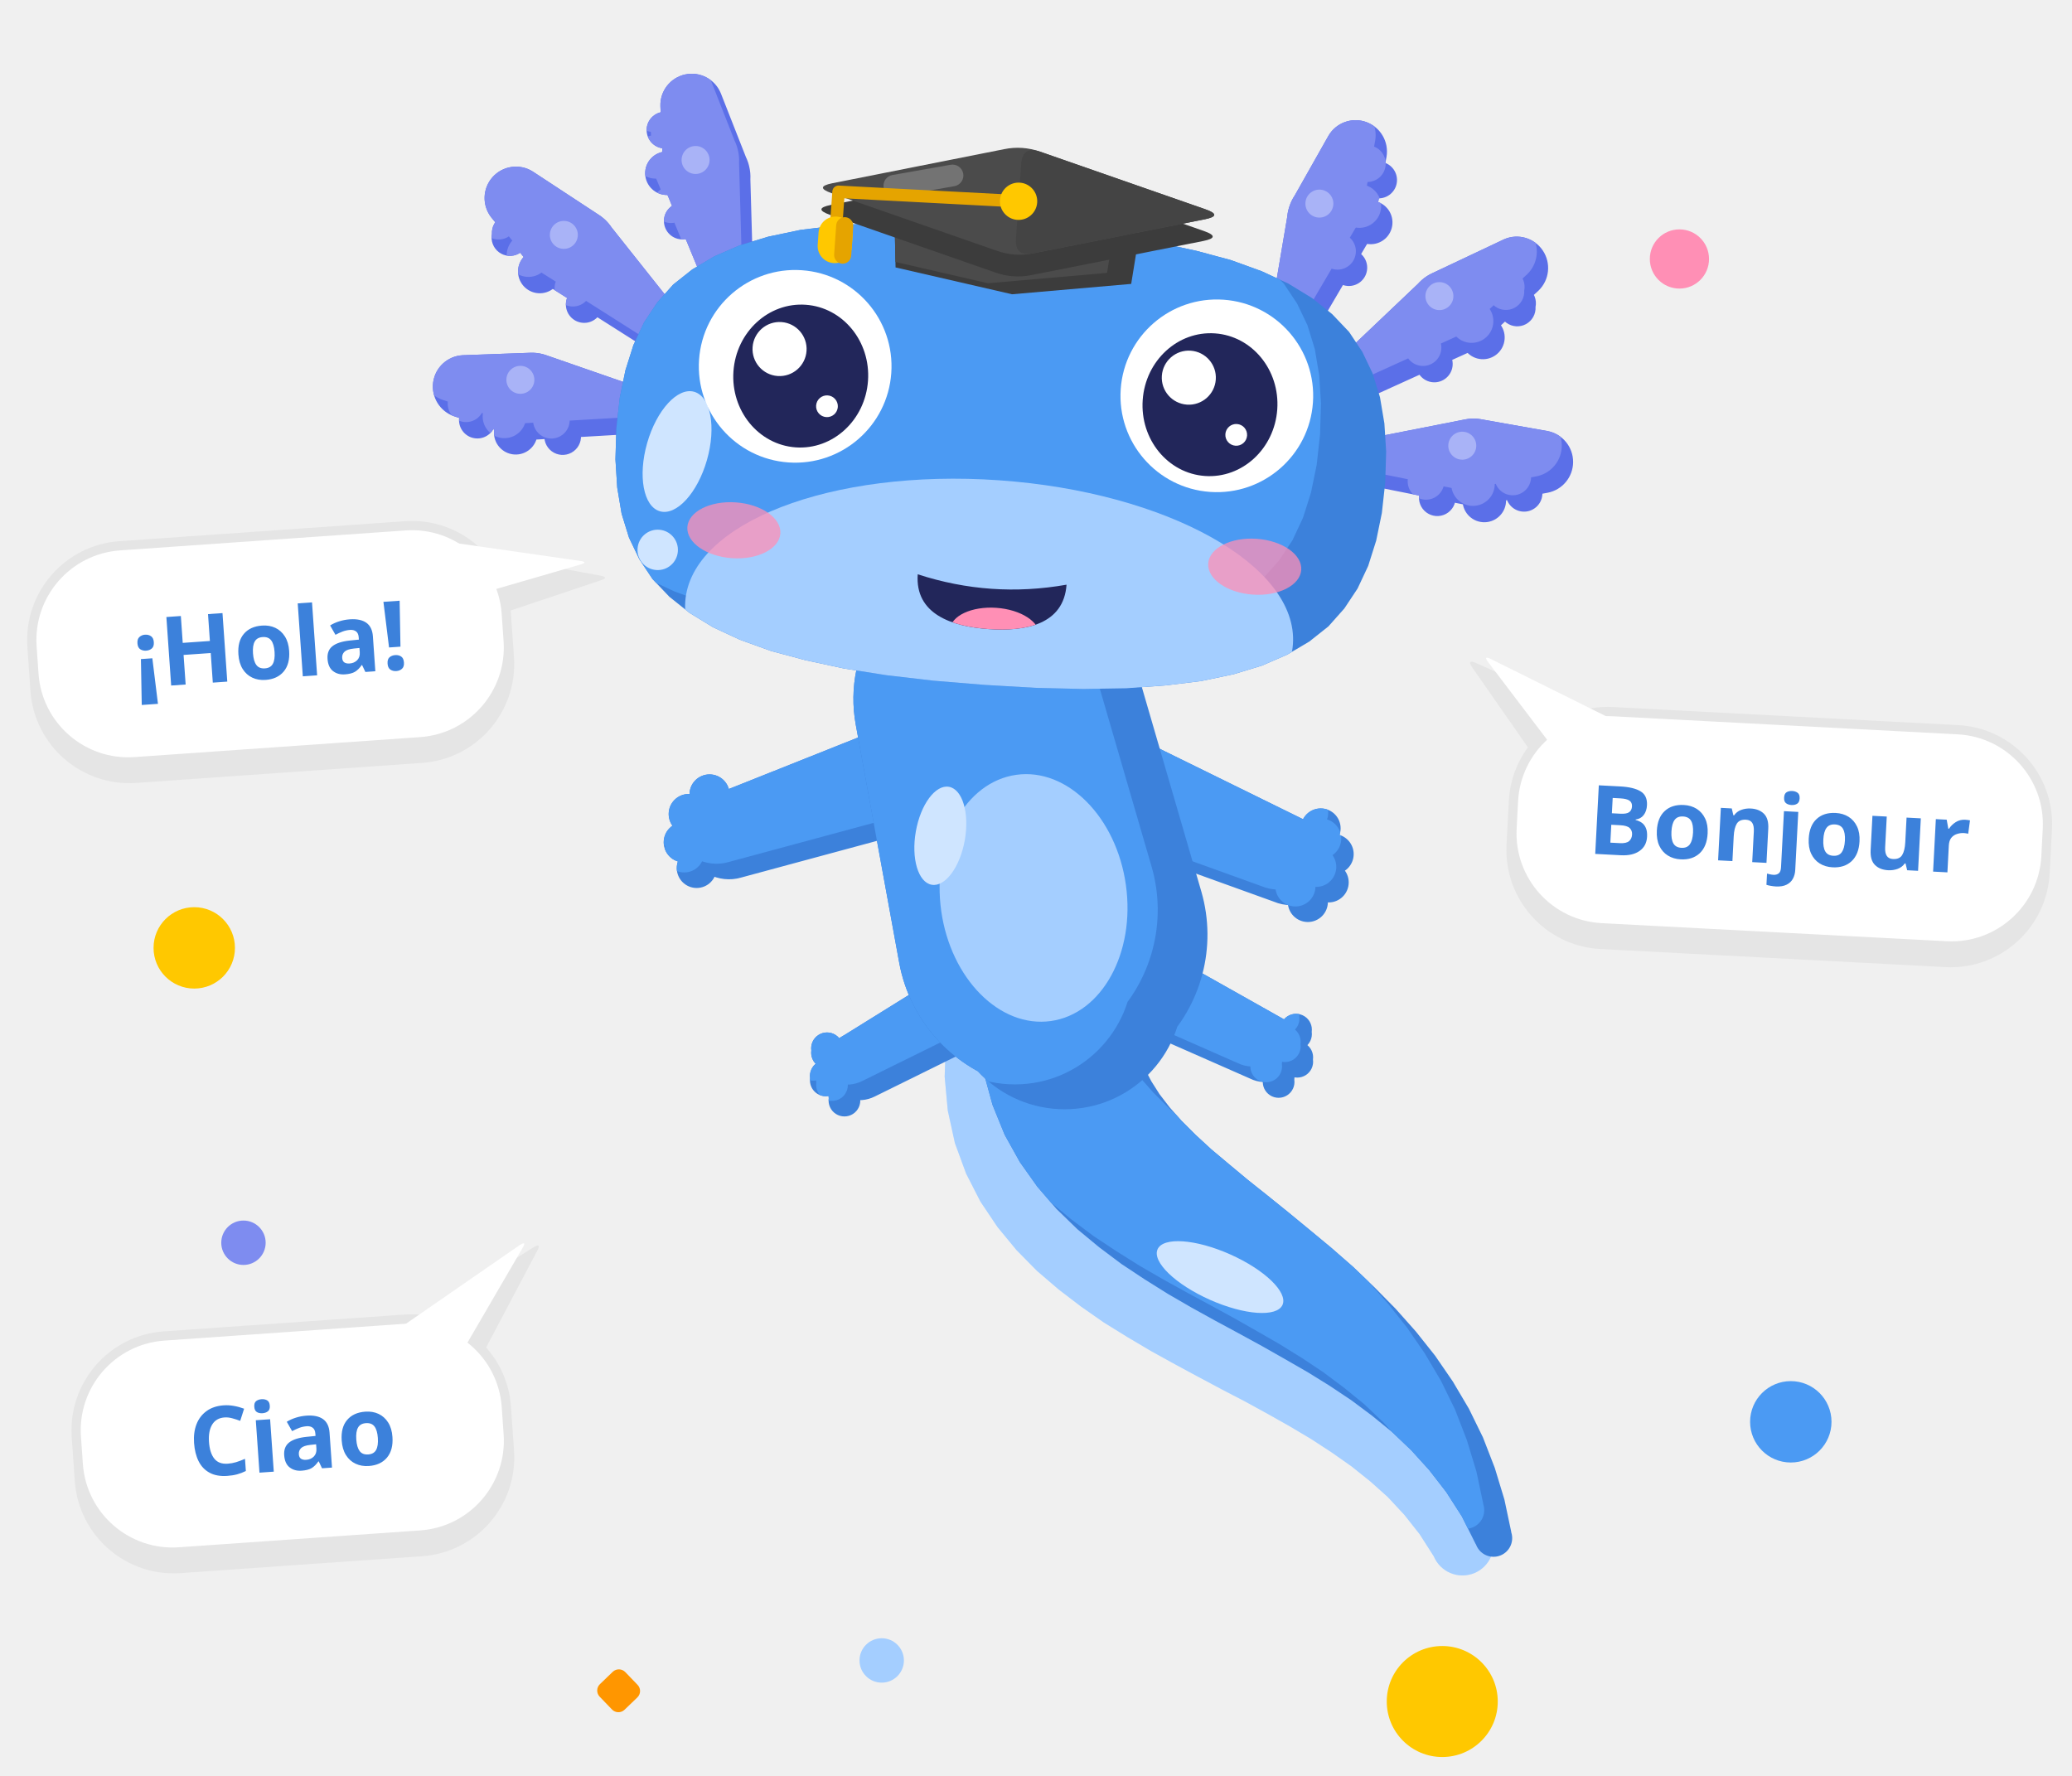
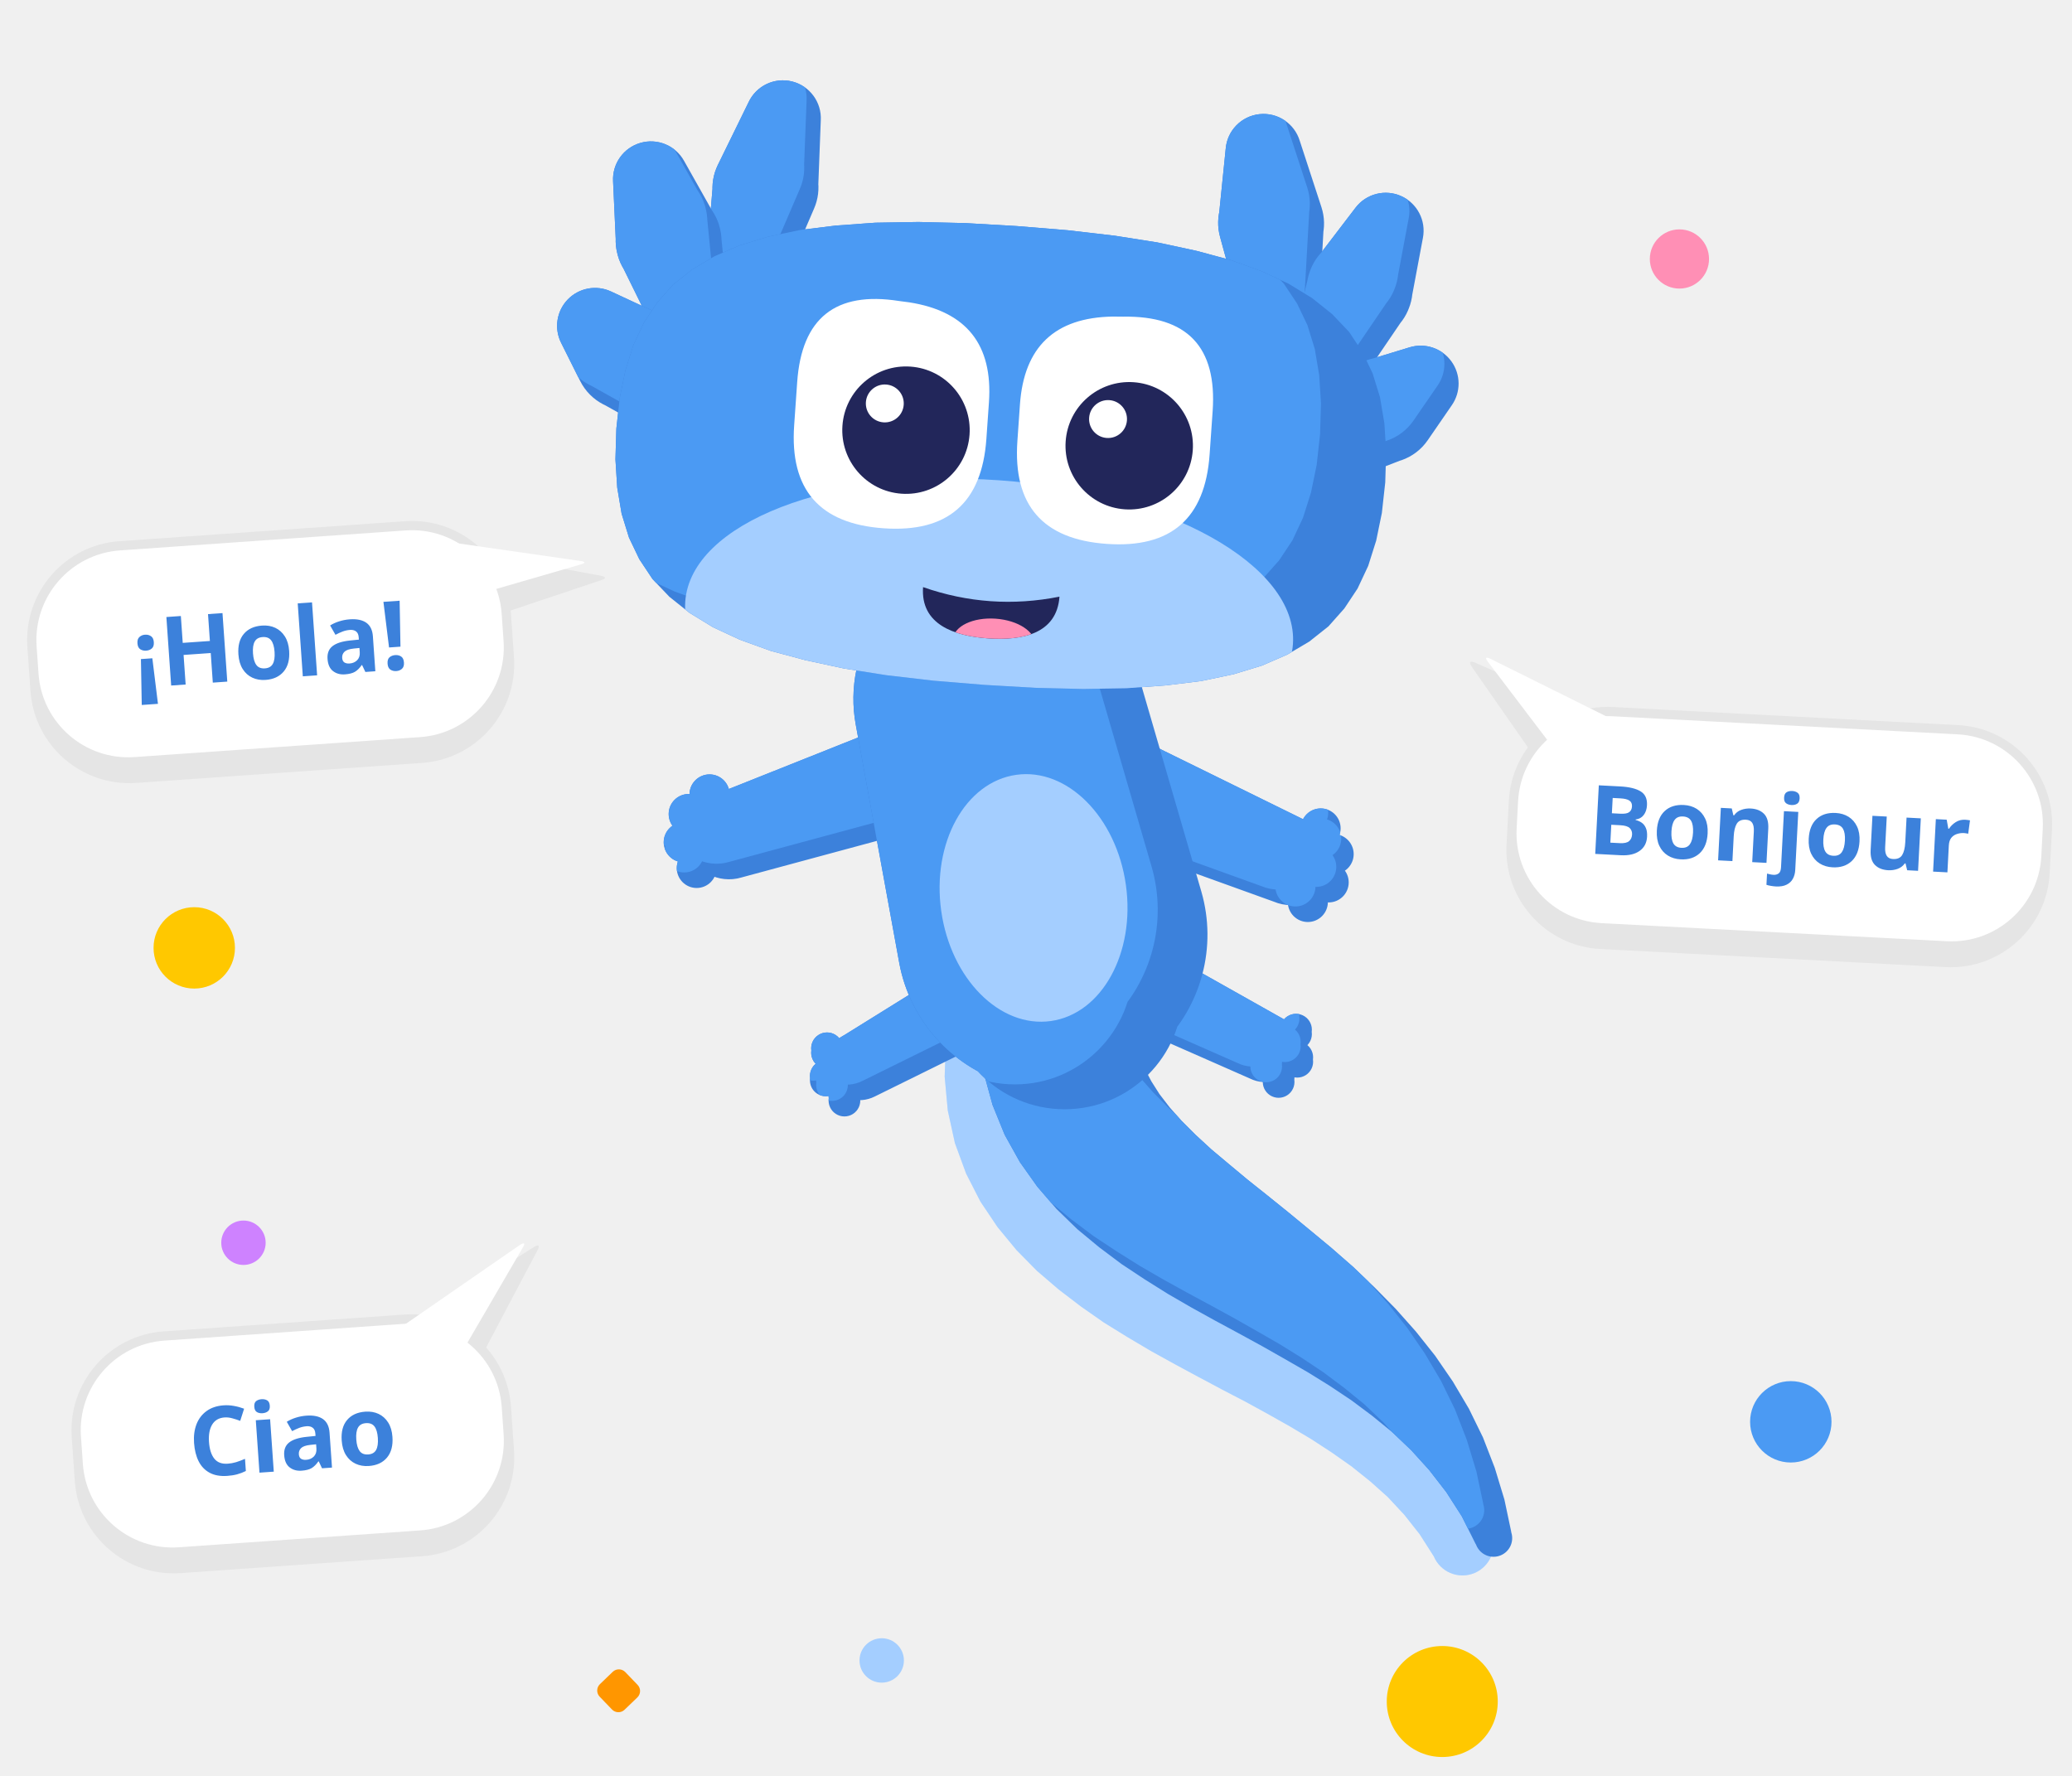
<svg xmlns="http://www.w3.org/2000/svg" viewBox="0 0 560 480" width="560" height="480">
  <g transform="translate(81.1 15.9) scale(0.84)">
    <clipPath id="ma1">
      <path d="M209.3 306.3L207.8 316.2L207.4 327.5L208.4 338.4L210.7 348.9L214.3 358.7L218.9 367.7L224.4 375.9L230.5 383.3L237.1 390L244.1 396L251.3 401.5L258.6 406.6L266.2 411.3L273.8 415.8L281.4 420L289 424.1L296.5 428.1L304 432L311.3 436L318.4 440L325.3 444.1L331.9 448.4L338.3 452.9L344.3 457.7L350 462.8L355.3 468.5L360.2 474.7L364.8 481.9L383.2 474.1L380.7 464.8L377.1 455.4L372.8 446.5L367.8 437.9L362.3 429.9L356.2 422.2L349.8 415L343.1 408.1L336.1 401.7L329.1 395.5L322.1 389.7L315.1 384.1L308.3 378.8L301.7 373.7L295.5 368.8L289.7 364.1L284.3 359.6L279.5 355.2L275.3 351L271.7 347.1L268.8 343.3L266.5 339.7L264.7 336.4L263.4 333L262.4 329.4L261.9 325.4L261.9 320.8L262.7 313.7ZM384 478A10 10 0 1 0 364 478A10 10 0 1 0 384 478Z" />
    </clipPath>
    <g clip-path="url(#ma1)">
      <rect x="205.4" y="304.3" width="180.6" height="185.7" fill="#CFE5FF" />
      <path d="M209.3 306.3L207.8 316.2L207.4 327.5L208.4 338.4L210.7 348.9L214.3 358.7L218.9 367.7L224.4 375.9L230.5 383.3L237.1 390L244.1 396L251.3 401.5L258.6 406.6L266.2 411.3L273.8 415.8L281.4 420L289 424.1L296.5 428.1L304 432L311.3 436L318.4 440L325.3 444.1L331.9 448.4L338.3 452.9L344.3 457.7L350 462.8L355.3 468.5L360.2 474.7L364.8 481.9L383.2 474.1L380.7 464.8L377.1 455.4L372.8 446.5L367.8 437.9L362.3 429.9L356.2 422.2L349.8 415L343.1 408.1L336.1 401.7L329.1 395.5L322.1 389.7L315.1 384.1L308.3 378.8L301.7 373.7L295.5 368.8L289.7 364.1L284.3 359.6L279.5 355.2L275.3 351L271.7 347.1L268.8 343.3L266.5 339.7L264.7 336.4L263.4 333L262.4 329.4L261.9 325.4L261.9 320.8L262.7 313.7ZM384 478A10 10 0 1 0 364 478A10 10 0 1 0 384 478Z" fill="#A4CEFF" transform="translate(0 0)" />
    </g>
    <clipPath id="ma2">
      <path d="M219.1 293.9L218.2 304.3L218.5 315.6L220 326.4L222.8 336.6L226.7 346.2L231.6 355L237.2 362.9L243.4 370.1L250.1 376.6L257.1 382.4L264.3 387.8L271.7 392.7L279.2 397.4L286.8 401.8L294.4 406L302 410.1L309.5 414.2L316.9 418.4L324.2 422.6L331.3 427L338.2 431.6L344.9 436.6L351.4 441.9L357.5 447.7L363.3 454.1L368.8 461.2L373.8 469L378.3 478L389.7 474L387.5 463.6L384.4 453.4L380.6 443.6L376.1 434.4L370.9 425.6L365.2 417.3L359 409.5L352.5 402.2L345.7 395.3L338.8 388.7L331.7 382.5L324.7 376.7L317.9 371.1L311.2 365.7L304.8 360.6L298.8 355.6L293.2 350.9L288.1 346.2L283.6 341.7L279.8 337.4L276.5 333.1L273.9 329L271.8 325L270.2 320.9L269.1 316.4L268.4 311.5L268.2 305.9L268.9 298.1ZM390 476A6 6 0 1 0 378 476A6 6 0 1 0 390 476Z" />
    </clipPath>
    <g clip-path="url(#ma2)">
      <rect x="216.2" y="291.9" width="175.8" height="192.1" fill="#3C81DB" />
      <path d="M219.1 293.9L218.2 304.3L218.5 315.6L220 326.4L222.8 336.6L226.7 346.2L231.6 355L237.2 362.9L243.4 370.1L250.1 376.6L257.1 382.4L264.3 387.8L271.7 392.7L279.2 397.4L286.8 401.8L294.4 406L302 410.1L309.5 414.2L316.9 418.4L324.2 422.6L331.3 427L338.2 431.6L344.9 436.6L351.4 441.9L357.5 447.7L363.3 454.1L368.8 461.2L373.8 469L378.3 478L389.7 474L387.5 463.6L384.4 453.4L380.6 443.6L376.1 434.4L370.9 425.6L365.2 417.3L359 409.5L352.5 402.2L345.7 395.3L338.8 388.7L331.7 382.5L324.7 376.7L317.9 371.1L311.2 365.7L304.8 360.6L298.8 355.6L293.2 350.9L288.1 346.2L283.6 341.7L279.8 337.4L276.5 333.1L273.9 329L271.8 325L270.2 320.9L269.1 316.4L268.4 311.5L268.2 305.9L268.9 298.1ZM390 476A6 6 0 1 0 378 476A6 6 0 1 0 390 476Z" fill="#4B9AF3" transform="translate(-9 -9)" />
-       <ellipse cx="296" cy="392" rx="22" ry="8" fill="#CFE5FF" transform="rotate(24 296 392)" />
    </g>
    <clipPath id="ma3">
      <path d="M174.2 314.7A11 11 0 0 0 184.9 333.9L221.8 315.7A13 13 0 1 0 209.1 293ZM191 324A11 11 0 1 0 169 324A11 11 0 1 0 191 324ZM180.2 334.5A5.1 5.1 0 1 0 170.1 334.5A5.1 5.1 0 1 0 180.2 334.5ZM174.2 328A5.1 5.1 0 1 0 164.1 328A5.1 5.1 0 1 0 174.2 328ZM174.6 319.1A5.1 5.1 0 1 0 164.5 319.1A5.1 5.1 0 1 0 174.6 319.1Z" />
    </clipPath>
    <g clip-path="url(#ma3)">
      <rect x="162.1" y="289.1" width="68.8" height="52.2" fill="#3C81DB" />
      <path d="M174.2 314.7A11 11 0 0 0 184.9 333.9L221.8 315.7A13 13 0 1 0 209.1 293ZM191 324A11 11 0 1 0 169 324A11 11 0 1 0 191 324ZM180.2 334.5A5.1 5.1 0 1 0 170.1 334.5A5.1 5.1 0 1 0 180.2 334.5ZM174.2 328A5.1 5.1 0 1 0 164.1 328A5.1 5.1 0 1 0 174.2 328ZM174.6 319.1A5.1 5.1 0 1 0 164.5 319.1A5.1 5.1 0 1 0 174.6 319.1Z" fill="#4B9AF3" transform="translate(-4 -5)" />
    </g>
    <clipPath id="ma4">
      <path d="M305.6 328.1A11 11 0 0 0 315.4 308.4L280.4 288.7A13 13 0 1 0 268.8 311.9ZM321 318A11 11 0 1 0 299 318A11 11 0 1 0 321 318ZM325.5 313.1A5.1 5.1 0 1 0 315.4 313.1A5.1 5.1 0 1 0 325.5 313.1ZM325.9 322A5.1 5.1 0 1 0 315.8 322A5.1 5.1 0 1 0 325.9 322ZM319.9 328.5A5.1 5.1 0 1 0 309.8 328.5A5.1 5.1 0 1 0 319.9 328.5Z" />
    </clipPath>
    <g clip-path="url(#ma4)">
      <rect x="259.1" y="285.1" width="68.8" height="50.2" fill="#3C81DB" />
      <path d="M305.6 328.1A11 11 0 0 0 315.4 308.4L280.4 288.7A13 13 0 1 0 268.8 311.9ZM321 318A11 11 0 1 0 299 318A11 11 0 1 0 321 318ZM325.5 313.1A5.1 5.1 0 1 0 315.4 313.1A5.1 5.1 0 1 0 325.5 313.1ZM325.9 322A5.1 5.1 0 1 0 315.8 322A5.1 5.1 0 1 0 325.9 322ZM319.9 328.5A5.1 5.1 0 1 0 309.8 328.5A5.1 5.1 0 1 0 319.9 328.5Z" fill="#4B9AF3" transform="translate(-4 -5)" />
    </g>
    <clipPath id="ma5">
      <path d="M132.8 237A14 14 0 0 0 141.7 263.5L208.7 245.4A18 18 0 1 0 197.3 211.3ZM152 250A14 14 0 1 0 124 250A14 14 0 1 0 152 250ZM134 260.4A6.4 6.4 0 1 0 121.2 260.4A6.4 6.4 0 1 0 134 260.4ZM129.9 252.1A6.4 6.4 0 1 0 117 252.1A6.4 6.4 0 1 0 129.9 252.1ZM131.5 243A6.4 6.4 0 1 0 118.6 243A6.4 6.4 0 1 0 131.5 243ZM138.2 236.7A6.4 6.4 0 1 0 125.3 236.7A6.4 6.4 0 1 0 138.2 236.7Z" />
    </clipPath>
    <g clip-path="url(#ma5)">
      <rect x="115" y="208" width="109" height="60.5" fill="#3C81DB" />
      <path d="M132.8 237A14 14 0 0 0 141.7 263.5L208.7 245.4A18 18 0 1 0 197.3 211.3ZM152 250A14 14 0 1 0 124 250A14 14 0 1 0 152 250ZM134 260.4A6.4 6.4 0 1 0 121.2 260.4A6.4 6.4 0 1 0 134 260.4ZM129.9 252.1A6.4 6.4 0 1 0 117 252.1A6.4 6.4 0 1 0 129.9 252.1ZM131.5 243A6.4 6.4 0 1 0 118.6 243A6.4 6.4 0 1 0 131.5 243ZM138.2 236.7A6.4 6.4 0 1 0 125.3 236.7A6.4 6.4 0 1 0 138.2 236.7Z" fill="#4B9AF3" transform="translate(-4 -5)" />
    </g>
    <clipPath id="ma6">
      <path d="M313.3 271.2A14 14 0 0 0 324.2 245.4L259.9 213.8A18 18 0 1 0 245.9 246.9ZM332 258A14 14 0 1 0 304 258A14 14 0 1 0 332 258ZM334.8 247.6A6.4 6.4 0 1 0 322 247.6A6.4 6.4 0 1 0 334.8 247.6ZM339 255.9A6.4 6.4 0 1 0 326.1 255.9A6.4 6.4 0 1 0 339 255.9ZM337.4 265A6.4 6.4 0 1 0 324.5 265A6.4 6.4 0 1 0 337.4 265ZM330.7 271.3A6.4 6.4 0 1 0 317.8 271.3A6.4 6.4 0 1 0 330.7 271.3Z" />
    </clipPath>
    <g clip-path="url(#ma6)">
      <rect x="232.1" y="210.2" width="108.9" height="69.3" fill="#3C81DB" />
      <path d="M313.3 271.2A14 14 0 0 0 324.2 245.4L259.9 213.8A18 18 0 1 0 245.9 246.9ZM332 258A14 14 0 1 0 304 258A14 14 0 1 0 332 258ZM334.8 247.6A6.4 6.4 0 1 0 322 247.6A6.4 6.4 0 1 0 334.8 247.6ZM339 255.9A6.4 6.4 0 1 0 326.1 255.9A6.4 6.4 0 1 0 339 255.9ZM337.4 265A6.4 6.4 0 1 0 324.5 265A6.4 6.4 0 1 0 337.4 265ZM330.7 271.3A6.4 6.4 0 1 0 317.8 271.3A6.4 6.4 0 1 0 330.7 271.3Z" fill="#4B9AF3" transform="translate(-4 -5)" />
    </g>
    <clipPath id="ma7">
      <path d="M192.8 291A50 50 0 1 0 290 268L268.2 193.1A46 46 0 0 0 178.8 214.3ZM284 300A38 38 0 1 0 208 300A38 38 0 1 0 284 300Z" />
    </clipPath>
    <g clip-path="url(#ma7)">
      <rect x="176.3" y="158.1" width="117.6" height="181.9" fill="#3C81DB" />
      <path d="M192.8 291A50 50 0 1 0 290 268L268.2 193.1A46 46 0 0 0 178.8 214.3ZM284 300A38 38 0 1 0 208 300A38 38 0 1 0 284 300Z" fill="#4B9AF3" transform="translate(-16 -8)" />
      <ellipse cx="236" cy="270" rx="30" ry="40" fill="#A4CEFF" transform="rotate(-8 236 270)" />
-       <ellipse cx="206" cy="250" rx="8" ry="16" fill="#CFE5FF" transform="rotate(10 206 250)" />
    </g>
    <g transform="rotate(4 228 206)">
      <clipPath id="ma8">
-         <path d="M133.3 43.7A14 14 0 1 0 106.9 51.3L123.7 85.1A7 7 0 0 0 137 81.3ZM122 18A10.1 10.1 0 0 0 102.9 23.5L105.5 46.6A14 14 0 1 0 132 39ZM118.4 59.9A5.9 5.9 0 1 0 106.6 59.9A5.9 5.9 0 1 0 118.4 59.9ZM113.5 44.9A7 7 0 1 0 99.5 44.9A7 7 0 1 0 113.5 44.9ZM110.8 31.1A5.9 5.9 0 1 0 99 31.1A5.9 5.9 0 1 0 110.8 31.1Z" />
+         <path d="M154.5 53A17 17 0 1 0 121.5 47.2L121 83.9A11 11 0 0 0 142.4 87.6ZM154.7 24.5A12.2 12.2 0 0 0 131.1 20.3L122.7 41A17 17 0 1 0 155.4 46.8Z" />
      </clipPath>
      <g clip-path="url(#ma8)">
-         <rect x="97" y="10.3" width="41.9" height="80.7" fill="#5B6FE8" />
-         <path d="M133.3 43.7A14 14 0 1 0 106.9 51.3L123.7 85.1A7 7 0 0 0 137 81.3ZM122 18A10.1 10.1 0 0 0 102.9 23.5L105.5 46.6A14 14 0 1 0 132 39ZM118.4 59.9A5.9 5.9 0 1 0 106.6 59.9A5.9 5.9 0 1 0 118.4 59.9ZM113.5 44.9A7 7 0 1 0 99.5 44.9A7 7 0 1 0 113.5 44.9ZM110.8 31.1A5.9 5.9 0 1 0 99 31.1A5.9 5.9 0 1 0 110.8 31.1Z" fill="#7E8CF0" transform="translate(-4 -5)" />
-         <circle cx="115.4" cy="40" r="4.5" fill="#A9B3F7" />
+         <rect x="119" y="10.7" width="38.5" height="86.2" fill="#3C81DB" />
+         <path d="M154.5 53A17 17 0 1 0 121.5 47.2L121 83.9A11 11 0 0 0 142.4 87.6ZM154.7 24.5A12.2 12.2 0 0 0 131.1 20.3L122.7 41A17 17 0 1 0 155.4 46.8Z" fill="#4B9AF3" transform="translate(-5 -6)" />
      </g>
      <clipPath id="ma9">
-         <path d="M89.1 62.6A14 14 0 1 0 72.1 84.4L108.7 104.2A7 7 0 0 0 117.2 93.3ZM63.3 47.3A10.1 10.1 0 0 0 51.1 63L68.6 81.6A14 14 0 1 0 85.6 59.8ZM88.8 88.9A5.9 5.9 0 1 0 77 88.9A5.9 5.9 0 1 0 88.8 88.9ZM74.9 79.3A7 7 0 1 0 60.9 79.3A7 7 0 1 0 74.9 79.3ZM63.4 68.3A5.9 5.9 0 1 0 51.7 68.3A5.9 5.9 0 1 0 63.4 68.3Z" />
+         <path d="M125.3 63.7A17 17 0 1 0 93.9 75.1L110.5 103.6A11 11 0 0 0 130.8 96.2ZM111.7 40.5A12.2 12.2 0 0 0 89.4 48.7L91.7 68.5A17 17 0 1 0 122.7 57.2Z" />
      </clipPath>
      <g clip-path="url(#ma9)">
-         <rect x="46.4" y="44.1" width="74.6" height="62.9" fill="#5B6FE8" />
-         <path d="M89.1 62.6A14 14 0 1 0 72.1 84.4L108.7 104.2A7 7 0 0 0 117.2 93.3ZM63.3 47.3A10.1 10.1 0 0 0 51.1 63L68.6 81.6A14 14 0 1 0 85.6 59.8ZM88.8 88.9A5.9 5.9 0 1 0 77 88.9A5.9 5.9 0 1 0 88.8 88.9ZM74.9 79.3A7 7 0 1 0 60.9 79.3A7 7 0 1 0 74.9 79.3ZM63.4 68.3A5.9 5.9 0 1 0 51.7 68.3A5.9 5.9 0 1 0 63.4 68.3Z" fill="#7E8CF0" transform="translate(-4 -5)" />
-         <circle cx="74.8" cy="67" r="4.5" fill="#A9B3F7" />
+         <rect x="87.4" y="33.1" width="45.6" height="77.9" fill="#3C81DB" />
+         <path d="M125.3 63.7A17 17 0 1 0 93.9 75.1L110.5 103.6A11 11 0 0 0 130.8 96.2ZM111.7 40.5A12.2 12.2 0 0 0 89.4 48.7L91.7 68.5A17 17 0 1 0 122.7 57.2Z" fill="#4B9AF3" transform="translate(-5 -6)" />
      </g>
      <clipPath id="ma10">
-         <path d="M71.8 106A14 14 0 1 0 69.9 133.4L104.9 128.9A7 7 0 0 0 105.8 115.2ZM45 107.9A10.1 10.1 0 0 0 43.7 127.7L64.7 133.1A14 14 0 1 0 66.6 105.6ZM84.8 131A5.9 5.9 0 1 0 73.1 131A5.9 5.9 0 1 0 84.8 131ZM70.8 131.6A7 7 0 1 0 56.8 131.6A7 7 0 1 0 70.8 131.6ZM57.1 128.4A5.9 5.9 0 1 0 45.3 128.4A5.9 5.9 0 1 0 57.1 128.4Z" />
+         <path d="M111.8 95A17 17 0 1 0 90.7 120.2L111.3 129.9A11 11 0 0 0 125 113.7ZM91.2 84.1A12.2 12.2 0 0 0 76.4 101.8L83.3 113.5A17 17 0 1 0 104 89Z" />
      </clipPath>
      <g clip-path="url(#ma10)">
-         <rect x="34.1" y="103.5" width="78.9" height="36.7" fill="#5B6FE8" />
-         <path d="M71.8 106A14 14 0 1 0 69.9 133.4L104.9 128.9A7 7 0 0 0 105.8 115.2ZM45 107.9A10.1 10.1 0 0 0 43.7 127.7L64.7 133.1A14 14 0 1 0 66.6 105.6ZM84.8 131A5.9 5.9 0 1 0 73.1 131A5.9 5.9 0 1 0 84.8 131ZM70.8 131.6A7 7 0 1 0 56.8 131.6A7 7 0 1 0 70.8 131.6ZM57.1 128.4A5.9 5.9 0 1 0 45.3 128.4A5.9 5.9 0 1 0 57.1 128.4Z" fill="#7E8CF0" transform="translate(-4 -5)" />
-         <circle cx="64.1" cy="114.5" r="4.5" fill="#A9B3F7" />
+         <rect x="72.7" y="81.4" width="56.3" height="51.5" fill="#3C81DB" />
+         <path d="M111.8 95A17 17 0 1 0 90.7 120.2L111.3 129.9A11 11 0 0 0 125 113.7ZM91.2 84.1A12.2 12.2 0 0 0 76.4 101.8L83.3 113.5A17 17 0 1 0 104 89Z" fill="#4B9AF3" transform="translate(-5 -6)" />
      </g>
      <clipPath id="ma11">
-         <path d="M333.1 51.3A14 14 0 1 0 306.7 43.7L303 81.3A7 7 0 0 0 316.3 85.1ZM337.1 23.5A10.1 10.1 0 0 0 318 18L308 39A14 14 0 1 0 334.5 46.6ZM333.4 59.9A5.9 5.9 0 1 0 321.6 59.9A5.9 5.9 0 1 0 333.4 59.9ZM340.5 44.9A7 7 0 1 0 326.5 44.9A7 7 0 1 0 340.5 44.9ZM341 31.1A5.9 5.9 0 1 0 329.2 31.1A5.9 5.9 0 1 0 341 31.1Z" />
+         <path d="M318.5 47.2A17 17 0 1 0 285.5 53L297.6 87.6A11 11 0 0 0 319 83.9ZM308.9 20.3A12.2 12.2 0 0 0 285.3 24.5L284.6 46.8A17 17 0 1 0 317.3 41Z" />
      </clipPath>
      <g clip-path="url(#ma11)">
-         <rect x="301" y="10.3" width="41.9" height="80.7" fill="#5B6FE8" />
-         <path d="M333.1 51.3A14 14 0 1 0 306.7 43.7L303 81.3A7 7 0 0 0 316.3 85.1ZM337.1 23.5A10.1 10.1 0 0 0 318 18L308 39A14 14 0 1 0 334.5 46.6ZM333.4 59.9A5.9 5.9 0 1 0 321.6 59.9A5.9 5.9 0 1 0 333.4 59.9ZM340.5 44.9A7 7 0 1 0 326.5 44.9A7 7 0 1 0 340.5 44.9ZM341 31.1A5.9 5.9 0 1 0 329.2 31.1A5.9 5.9 0 1 0 341 31.1Z" fill="#7E8CF0" transform="translate(-4 -5)" />
-         <circle cx="316.6" cy="40" r="4.5" fill="#A9B3F7" />
+         <rect x="282.5" y="10.7" width="38.5" height="86.2" fill="#3C81DB" />
+         <path d="M318.5 47.2A17 17 0 1 0 285.5 53L297.6 87.6A11 11 0 0 0 319 83.9ZM308.9 20.3A12.2 12.2 0 0 0 285.3 24.5L284.6 46.8A17 17 0 1 0 317.3 41Z" fill="#4B9AF3" transform="translate(-5 -6)" />
      </g>
      <clipPath id="ma12">
-         <path d="M367.9 84.4A14 14 0 1 0 350.9 62.6L322.8 93.3A7 7 0 0 0 331.3 104.2ZM388.9 63A10.1 10.1 0 0 0 376.7 47.3L354.4 59.8A14 14 0 1 0 371.4 81.6ZM363 88.9A5.9 5.9 0 1 0 351.2 88.9A5.9 5.9 0 1 0 363 88.9ZM379.1 79.3A7 7 0 1 0 365.1 79.3A7 7 0 1 0 379.1 79.3ZM388.3 68.3A5.9 5.9 0 1 0 376.6 68.3A5.9 5.9 0 1 0 388.3 68.3Z" />
+         <path d="M346.1 75.1A17 17 0 1 0 314.7 63.7L309.2 96.2A11 11 0 0 0 329.5 103.6ZM350.6 48.7A12.2 12.2 0 0 0 328.3 40.5L317.3 57.2A17 17 0 1 0 348.3 68.5Z" />
      </clipPath>
      <g clip-path="url(#ma12)">
-         <rect x="319" y="44.1" width="74.6" height="62.9" fill="#5B6FE8" />
-         <path d="M367.9 84.4A14 14 0 1 0 350.9 62.6L322.8 93.3A7 7 0 0 0 331.3 104.2ZM388.9 63A10.1 10.1 0 0 0 376.7 47.3L354.4 59.8A14 14 0 1 0 371.4 81.6ZM363 88.9A5.9 5.9 0 1 0 351.2 88.9A5.9 5.9 0 1 0 363 88.9ZM379.1 79.3A7 7 0 1 0 365.1 79.3A7 7 0 1 0 379.1 79.3ZM388.3 68.3A5.9 5.9 0 1 0 376.6 68.3A5.9 5.9 0 1 0 388.3 68.3Z" fill="#7E8CF0" transform="translate(-4 -5)" />
-         <circle cx="357.2" cy="67" r="4.5" fill="#A9B3F7" />
+         <rect x="307.1" y="33.1" width="45.6" height="77.9" fill="#3C81DB" />
+         <path d="M346.1 75.1A17 17 0 1 0 314.7 63.7L309.2 96.2A11 11 0 0 0 329.5 103.6ZM350.6 48.7A12.2 12.2 0 0 0 328.3 40.5L317.3 57.2A17 17 0 1 0 348.3 68.5Z" fill="#4B9AF3" transform="translate(-5 -6)" />
      </g>
      <clipPath id="ma13">
-         <path d="M370.1 133.4A14 14 0 1 0 368.2 106L334.2 115.2A7 7 0 0 0 335.1 128.9ZM396.3 127.7A10.1 10.1 0 0 0 395 107.9L373.4 105.6A14 14 0 1 0 375.3 133.1ZM366.9 131A5.9 5.9 0 1 0 355.2 131A5.9 5.9 0 1 0 366.9 131ZM383.2 131.6A7 7 0 1 0 369.2 131.6A7 7 0 1 0 383.2 131.6ZM394.7 128.4A5.9 5.9 0 1 0 382.9 128.4A5.9 5.9 0 1 0 394.7 128.4Z" />
+         <path d="M349.3 120.2A17 17 0 1 0 328.2 95L315 113.7A11 11 0 0 0 328.7 129.9ZM363.6 101.8A12.2 12.2 0 0 0 348.8 84.1L336 89A17 17 0 1 0 356.7 113.5Z" />
      </clipPath>
      <g clip-path="url(#ma13)">
-         <rect x="327" y="103.5" width="78.9" height="36.7" fill="#5B6FE8" />
-         <path d="M370.1 133.4A14 14 0 1 0 368.2 106L334.2 115.2A7 7 0 0 0 335.1 128.9ZM396.3 127.7A10.1 10.1 0 0 0 395 107.9L373.4 105.6A14 14 0 1 0 375.3 133.1ZM366.9 131A5.9 5.9 0 1 0 355.2 131A5.9 5.9 0 1 0 366.9 131ZM383.2 131.6A7 7 0 1 0 369.2 131.6A7 7 0 1 0 383.2 131.6ZM394.7 128.4A5.9 5.9 0 1 0 382.9 128.4A5.9 5.9 0 1 0 394.7 128.4Z" fill="#7E8CF0" transform="translate(-4 -5)" />
-         <circle cx="367.9" cy="114.5" r="4.5" fill="#A9B3F7" />
+         <rect x="311" y="81.4" width="56.3" height="51.5" fill="#3C81DB" />
+         <path d="M349.3 120.2A17 17 0 1 0 328.2 95L315 113.7A11 11 0 0 0 328.7 129.9ZM363.6 101.8A12.2 12.2 0 0 0 348.8 84.1L336 89A17 17 0 1 0 356.7 113.5Z" fill="#4B9AF3" transform="translate(-5 -6)" />
      </g>
      <clipPath id="ma14">
-         <path d="M220 54L203.5 54.2L188.3 54.9L174.5 56.1L161.9 57.9L150.6 60.1L140.4 63L131.5 66.4L123.6 70.5L116.8 75.2L111 80.5L106.3 86.6L102.5 93.3L99.6 100.8L97.6 109.1L96.4 118.1L96 128L96.4 137.9L97.6 146.9L99.6 155.2L102.5 162.7L106.3 169.4L111 175.5L116.8 180.8L123.6 185.5L131.5 189.6L140.4 193L150.6 195.9L161.9 198.1L174.5 199.9L188.3 201.1L203.5 201.8L220 202L236.5 201.8L251.7 201.1L265.5 199.9L278.1 198.1L289.4 195.9L299.6 193L308.5 189.6L316.4 185.5L323.2 180.8L329 175.5L333.7 169.4L337.5 162.7L340.4 155.2L342.4 146.9L343.6 137.9L344 128L343.6 118.1L342.4 109.1L340.4 100.8L337.5 93.3L333.7 86.6L329 80.5L323.2 75.2L316.4 70.5L308.5 66.4L299.6 63L289.4 60.1L278.1 57.9L265.5 56.1L251.7 54.9L236.5 54.2L220 54ZM192 104A40 40 0 1 0 112 104A40 40 0 1 0 192 104ZM328 104A40 40 0 1 0 248 104A40 40 0 1 0 328 104Z" />
+         <path d="M220 54L203.5 54.2L188.3 54.9L174.5 56.1L161.9 57.9L150.6 60.1L140.4 63L131.5 66.4L123.6 70.5L116.8 75.2L111 80.5L106.3 86.6L102.5 93.3L99.6 100.8L97.6 109.1L96.4 118.1L96 128L96.4 137.9L97.6 146.9L99.6 155.2L102.5 162.7L106.3 169.4L111 175.5L116.8 180.8L123.6 185.5L131.5 189.6L140.4 193L150.6 195.9L161.9 198.1L174.5 199.9L188.3 201.1L203.5 201.8L220 202L236.5 201.8L251.7 201.1L265.5 199.9L278.1 198.1L289.4 195.9L299.6 193L308.5 189.6L316.4 185.5L323.2 180.8L329 175.5L333.7 169.4L337.5 162.7L340.4 155.2L342.4 146.9L343.6 137.9L344 128L343.6 118.1L342.4 109.1L340.4 100.8L337.5 93.3L333.7 86.6L329 80.5L323.2 75.2L316.4 70.5L308.5 66.4L299.6 63L289.4 60.1L278.1 57.9L265.5 56.1L251.7 54.9L236.5 54.2L220 54Z" />
      </clipPath>
      <g clip-path="url(#ma14)">
        <rect x="94" y="52" width="252" height="152" fill="#3C81DB" />
-         <path d="M220 54L203.5 54.2L188.3 54.9L174.5 56.1L161.9 57.9L150.6 60.1L140.4 63L131.5 66.4L123.6 70.5L116.8 75.2L111 80.5L106.3 86.6L102.5 93.3L99.6 100.8L97.6 109.1L96.4 118.1L96 128L96.4 137.9L97.6 146.9L99.6 155.2L102.5 162.7L106.3 169.4L111 175.5L116.8 180.8L123.6 185.5L131.5 189.6L140.4 193L150.6 195.9L161.9 198.1L174.5 199.9L188.3 201.1L203.5 201.8L220 202L236.5 201.8L251.7 201.1L265.5 199.9L278.1 198.1L289.4 195.9L299.6 193L308.5 189.6L316.4 185.5L323.2 180.8L329 175.5L333.7 169.4L337.5 162.7L340.4 155.2L342.4 146.9L343.6 137.9L344 128L343.6 118.1L342.4 109.1L340.4 100.8L337.5 93.3L333.7 86.6L329 80.5L323.2 75.2L316.4 70.5L308.5 66.4L299.6 63L289.4 60.1L278.1 57.9L265.5 56.1L251.7 54.9L236.5 54.2L220 54ZM192 104A40 40 0 1 0 112 104A40 40 0 1 0 192 104ZM328 104A40 40 0 1 0 248 104A40 40 0 1 0 328 104Z" fill="#4B9AF3" transform="translate(-22 -14)" />
+         <path d="M220 54L203.5 54.2L188.3 54.9L174.5 56.1L161.9 57.9L150.6 60.1L140.4 63L131.5 66.4L123.6 70.5L116.8 75.2L111 80.5L106.3 86.6L102.5 93.3L99.6 100.8L97.6 109.1L96.4 118.1L96 128L96.4 137.9L97.6 146.9L99.6 155.2L102.5 162.7L106.3 169.4L111 175.5L116.8 180.8L123.6 185.5L131.5 189.6L140.4 193L150.6 195.9L161.9 198.1L174.5 199.9L188.3 201.1L203.5 201.8L220 202L236.5 201.8L251.7 201.1L265.5 199.9L278.1 198.1L289.4 195.9L299.6 193L308.5 189.6L316.4 185.5L323.2 180.8L329 175.5L333.7 169.4L337.5 162.7L340.4 155.2L342.4 146.9L343.6 137.9L344 128L343.6 118.1L342.4 109.1L340.4 100.8L337.5 93.3L333.7 86.6L329 80.5L323.2 75.2L316.4 70.5L308.5 66.4L299.6 63L289.4 60.1L278.1 57.9L265.5 56.1L251.7 54.9L236.5 54.2L220 54Z" fill="#4B9AF3" transform="translate(-22 -14)" />
        <ellipse cx="220" cy="182" rx="98" ry="46" fill="#A4CEFF" />
-         <ellipse cx="116" cy="134" rx="10" ry="20" fill="#CFE5FF" transform="rotate(12 116 134)" />
-         <circle cx="112" cy="166" r="6.5" fill="#CFE5FF" />
      </g>
-       <ellipse cx="136" cy="158" rx="15" ry="9" fill="#FF8FB5" opacity=".75" />
-       <ellipse cx="304" cy="158" rx="15" ry="9" fill="#FF8FB5" opacity=".75" />
-       <circle cx="152" cy="104" r="31" fill="#FFFFFF" />
-       <ellipse cx="154" cy="107" rx="21.7" ry="23" fill="#22265A" />
-       <circle cx="146.6" cy="98.8" r="8.7" fill="#FFFFFF" />
-       <circle cx="163.1" cy="116.1" r="3.5" fill="#FFFFFF" />
-       <circle cx="288" cy="104" r="31" fill="#FFFFFF" />
-       <ellipse cx="286" cy="107" rx="21.7" ry="23" fill="#22265A" />
-       <circle cx="278.6" cy="98.8" r="8.7" fill="#FFFFFF" />
-       <circle cx="295.1" cy="116.1" r="3.5" fill="#FFFFFF" />
+       <path d="M215 111.2Q215 83.3 187.2 80.9L183.9 80.7Q153 78 153 109L153 123Q153 154 184 154L184 154Q215 154 215 123Z" fill="#FFFFFF" />
+       <circle cx="189" cy="122" r="20.5" fill="#22265A" />
+       <circle cx="181.6" cy="113.9" r="6.1" fill="#FFFFFF" />
+       <path d="M225 111.2Q225 83.3 252.8 80.9L256.1 80.7Q287 78 287 109L287 123Q287 154 256 154L256 154Q225 154 225 123Z" fill="#FFFFFF" />
+       <circle cx="261" cy="122" r="20.5" fill="#22265A" />
+       <circle cx="253.6" cy="113.9" r="6.1" fill="#FFFFFF" />
      <clipPath id="ma15">
-         <path d="M196 168Q220 174 244 168C244 180.8 232 184 220 184C208 184 196 180.8 196 168Z" />
+         <path d="M198 172Q220 178 242 172C242 184 231 187 220 187C209 187 198 184 198 172Z" />
      </clipPath>
      <g clip-path="url(#ma15)">
-         <path d="M196 168Q220 174 244 168C244 180.8 232 184 220 184C208 184 196 180.8 196 168Z" fill="#22265A" />
-         <ellipse cx="222" cy="185" rx="14.4" ry="8" fill="#FF8FB5" />
+         <path d="M198 172Q220 178 242 172C242 184 231 187 220 187C209 187 198 184 198 172Z" fill="#22265A" />
+         <ellipse cx="222" cy="188" rx="13.2" ry="7.5" fill="#FF8FB5" />
      </g>
-       <clipPath id="ma16">
-         <path d="M220 76L258 70L260 48L180 48L182 70Z" />
-       </clipPath>
-       <g clip-path="url(#ma16)">
-         <rect x="178" y="46" width="84" height="32" fill="#3C3C3C" />
-         <path d="M220 76L258 70L260 48L180 48L182 70Z" fill="#4B4B4B" transform="translate(-8 -3)" />
-       </g>
-       <path d="M159.8 54.6Q154 53 159.8 51.4L214.2 36.6Q220 35 225.8 36.6L280.2 51.4Q286 53 280.2 54.6L225.8 69.4Q220 71 214.2 69.4Z" fill="#3C3C3C" />
-       <path d="M159.8 47.6Q154 46 159.8 44.4L214.2 29.6Q220 28 225.8 29.6L280.2 44.4Q286 46 280.2 47.6L225.8 62.4Q220 64 214.2 62.4Z" fill="#4B4B4B" />
-       <path d="M220 34Q220 28 225.8 29.6L280.2 44.4Q286 46 280.2 47.6L225.8 62.4Q220 64 220 58Z" fill="#444444" />
-       <rect x="176" y="38" width="26" height="7" rx="3.5" fill="#FFFFFF" transform="rotate(-14 189 41.5)" opacity=".22" />
-       <path d="M220 46L162 47L162 58" fill="none" stroke="#E5A400" stroke-width="4" stroke-linecap="round" stroke-linejoin="round" />
-       <rect x="156.5" y="55" width="11" height="15" rx="5.5" fill="#FFC800" />
-       <rect x="162" y="55" width="5.5" height="15" rx="2.8" fill="#E5A400" />
-       <circle cx="220" cy="46" r="6" fill="#FFC800" />
    </g>
  </g>
  <g transform="rotate(-4 73 174)">
    <path d="M113.6 176Q111.7 176.5 111.7 174.5L111.7 150.5Q111.7 148.5 113.6 149L163.1 161.8Q166 162.5 163.1 163.2Z" fill="#E5E5E5" />
    <rect x="7.5" y="143.5" width="131" height="65.5" rx="26.8" fill="#E5E5E5" />
    <path d="M113.6 168.1Q111.7 168.5 111.7 166.5L111.7 149.5Q111.7 147.5 113.6 147.9L158.1 157.5Q160.5 158 158.1 158.5Z" fill="#FFFFFF" />
    <rect x="10" y="146" width="126" height="56" rx="24.3" fill="#FFFFFF" />
    <text x="73" y="183.4" font-family="Fredoka, Nunito, sans-serif" font-weight="700" font-size="26" text-anchor="middle" fill="#3C81DB">¡Hola!</text>
  </g>
  <g transform="rotate(3 481 224)">
    <path d="M440.8 200.5Q442.7 201.3 441.5 202.9L427.2 222.1Q426 223.7 424.8 222.2L395.8 184.9Q394 182.5 396.8 183.6Z" fill="#E5E5E5" />
    <rect x="407.5" y="193.5" width="147" height="65.5" rx="26.8" fill="#E5E5E5" />
    <path d="M438.8 198.8Q440.6 199.6 439.4 201.2L429.3 214.8Q428.1 216.4 426.8 214.9L400 183.2Q398.4 181.3 400.7 182.3Z" fill="#FFFFFF" />
    <rect x="410" y="196" width="142" height="56" rx="24.3" fill="#FFFFFF" />
    <text x="481" y="233.4" font-family="Fredoka, Nunito, sans-serif" font-weight="700" font-size="26" text-anchor="middle" fill="#3C81DB">Bonjour</text>
  </g>
  <g transform="rotate(-4 79 388)">
    <path d="M122.3 385Q121.2 386.7 119.9 385.2L103.4 367.8Q102.1 366.3 103.8 365.3L147.4 341.9Q150 340.5 148.4 343Z" fill="#E5E5E5" />
    <rect x="19.5" y="357.5" width="119" height="65.5" rx="26.8" fill="#E5E5E5" />
    <path d="M120 378Q118.8 379.7 117.5 378.2L105.8 365.8Q104.5 364.3 106.2 363.3L143.8 341Q146 339.8 144.6 341.8Z" fill="#FFFFFF" />
    <rect x="22" y="360" width="114" height="56" rx="24.3" fill="#FFFFFF" />
    <text x="79" y="397.4" font-family="Fredoka, Nunito, sans-serif" font-weight="700" font-size="26" text-anchor="middle" fill="#3C81DB">Ciao</text>
  </g>
  <circle cx="52.5" cy="256.2" r="11" fill="#FFC800" />
  <circle cx="453.9" cy="70" r="8" fill="#FF8FB5" />
-   <circle cx="65.8" cy="335.9" r="6" fill="#7E8CF0" />
+   <circle cx="65.8" cy="335.9" r="6" fill="#CE82FF" />
  <rect x="162.4" y="452.2" width="9.6" height="9.6" rx="2.4" fill="#FF9600" transform="rotate(46.1 167.2 457)" />
  <circle cx="238.3" cy="448.8" r="6" fill="#A4CEFF" />
  <circle cx="484" cy="384.3" r="11" fill="#4B9AF3" />
  <circle cx="389.8" cy="459.9" r="15" fill="#FFC800" />
</svg>
